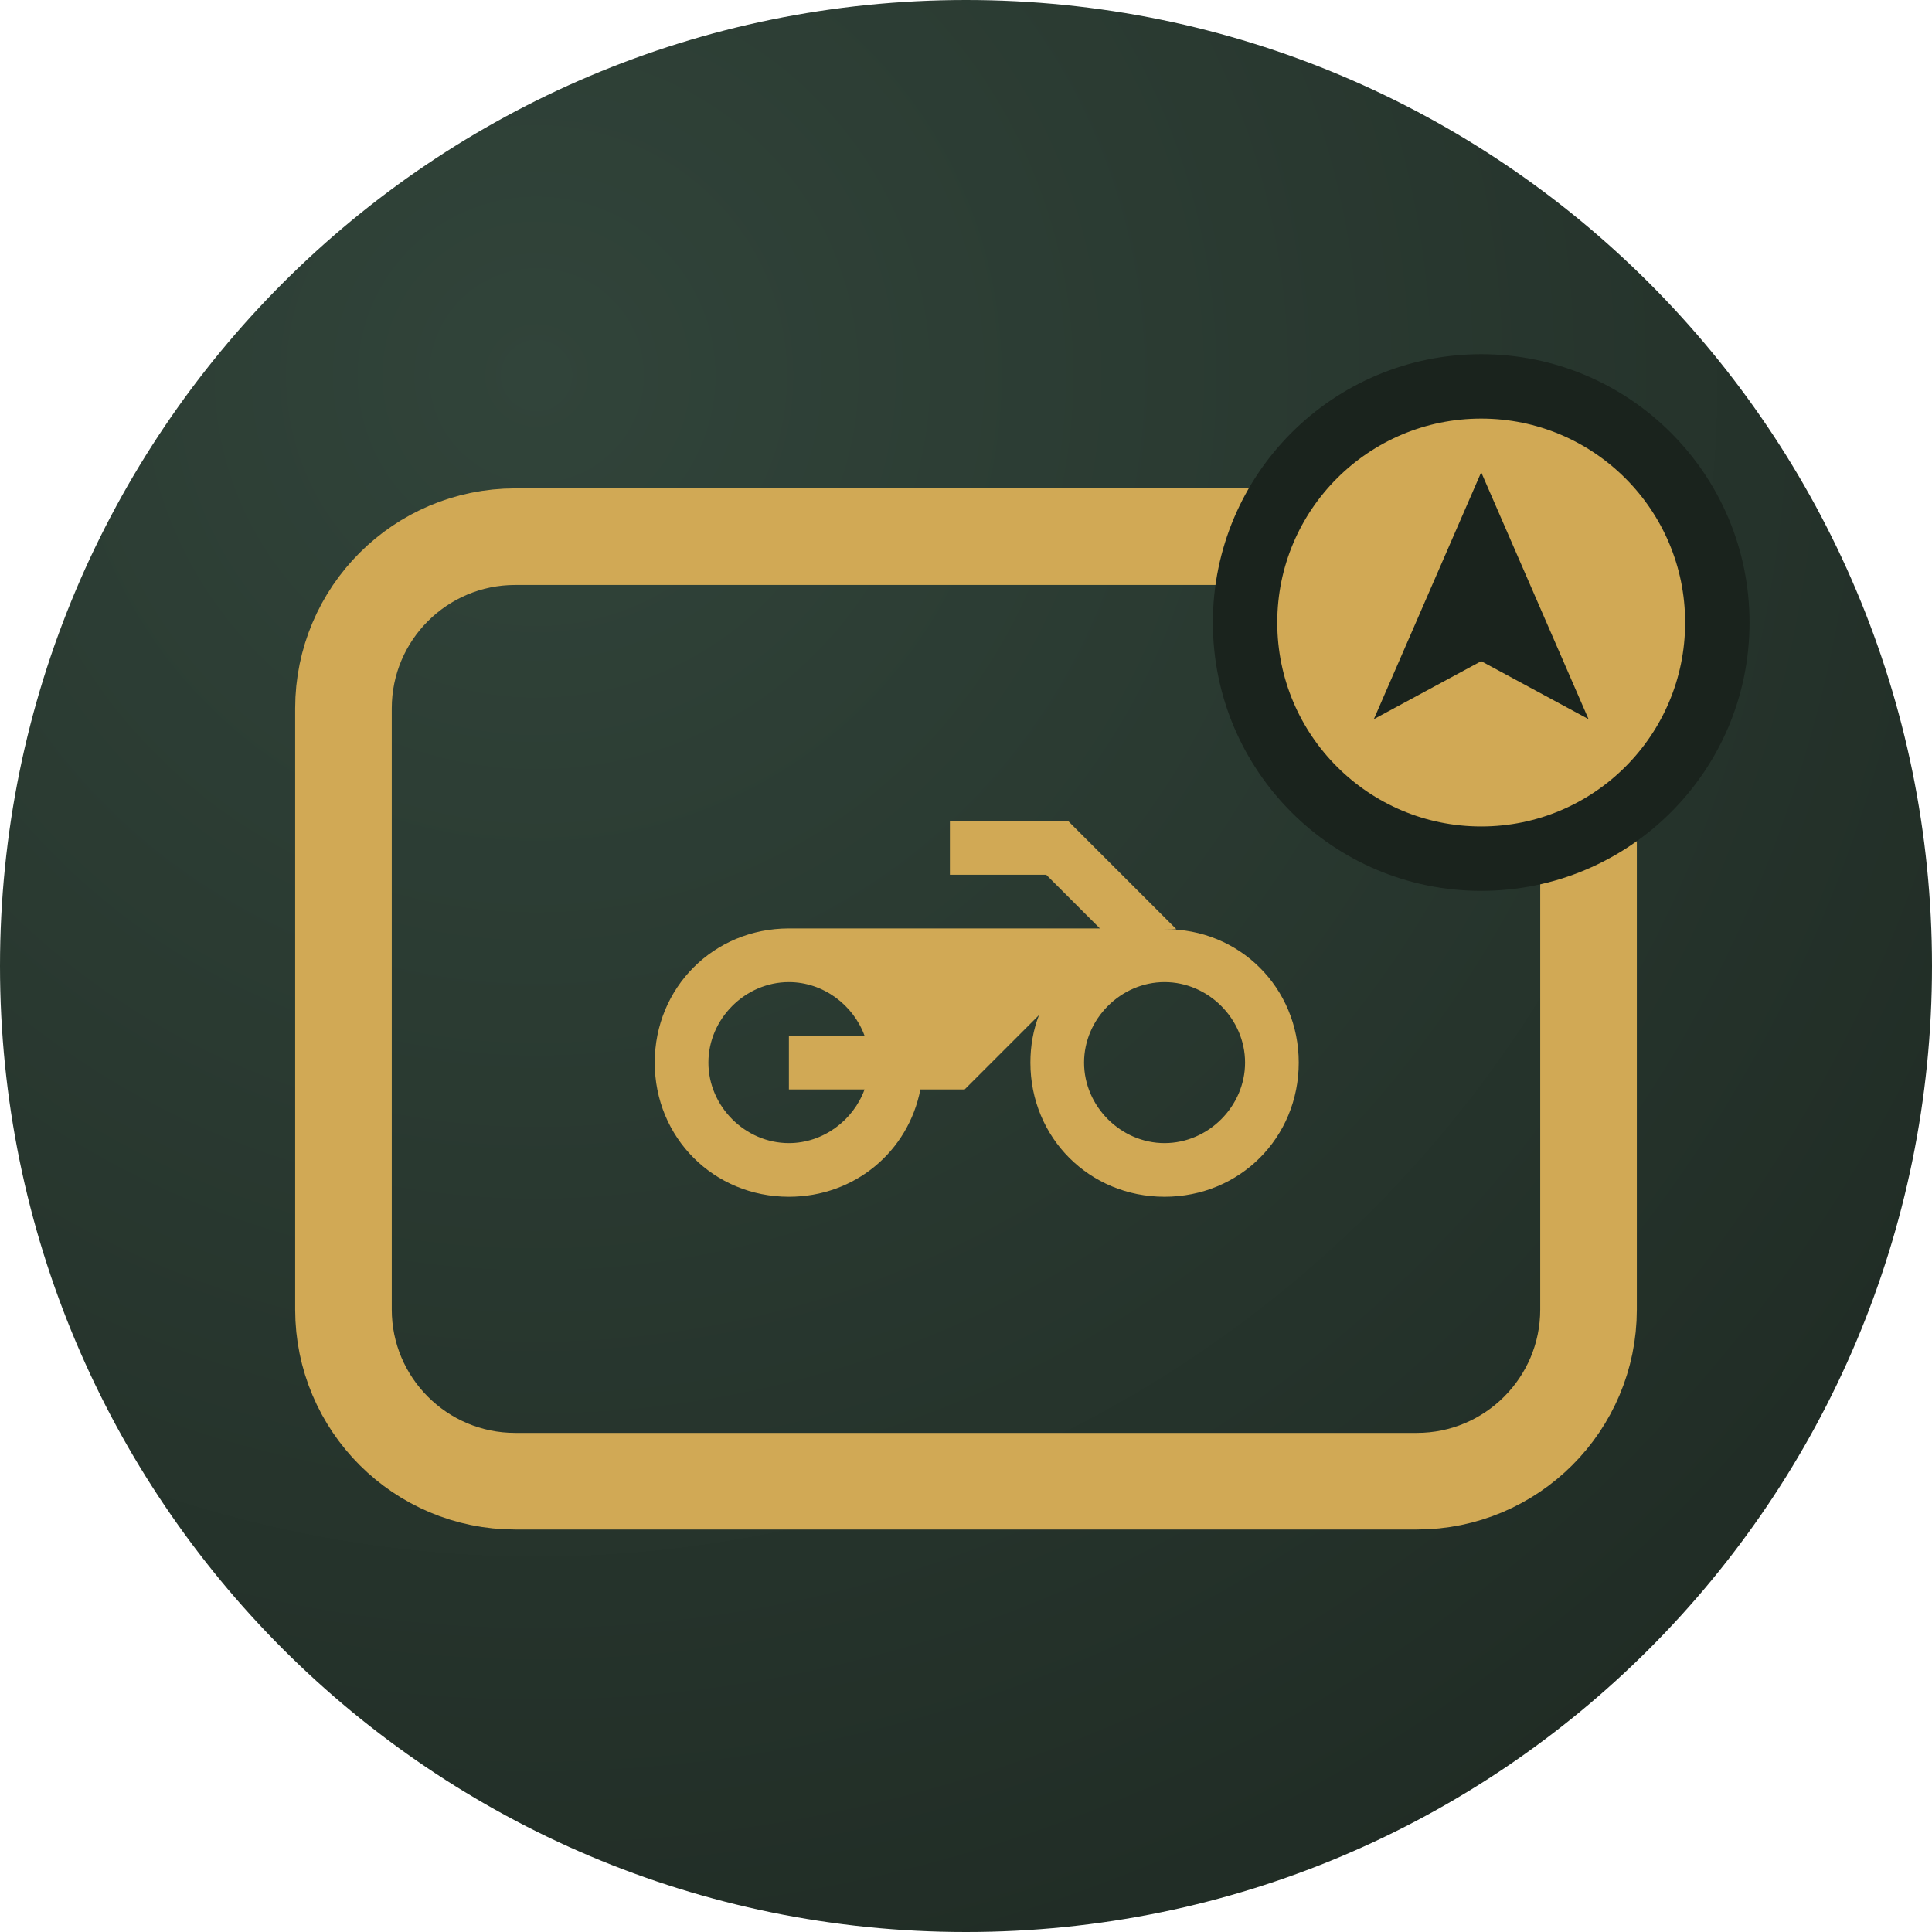
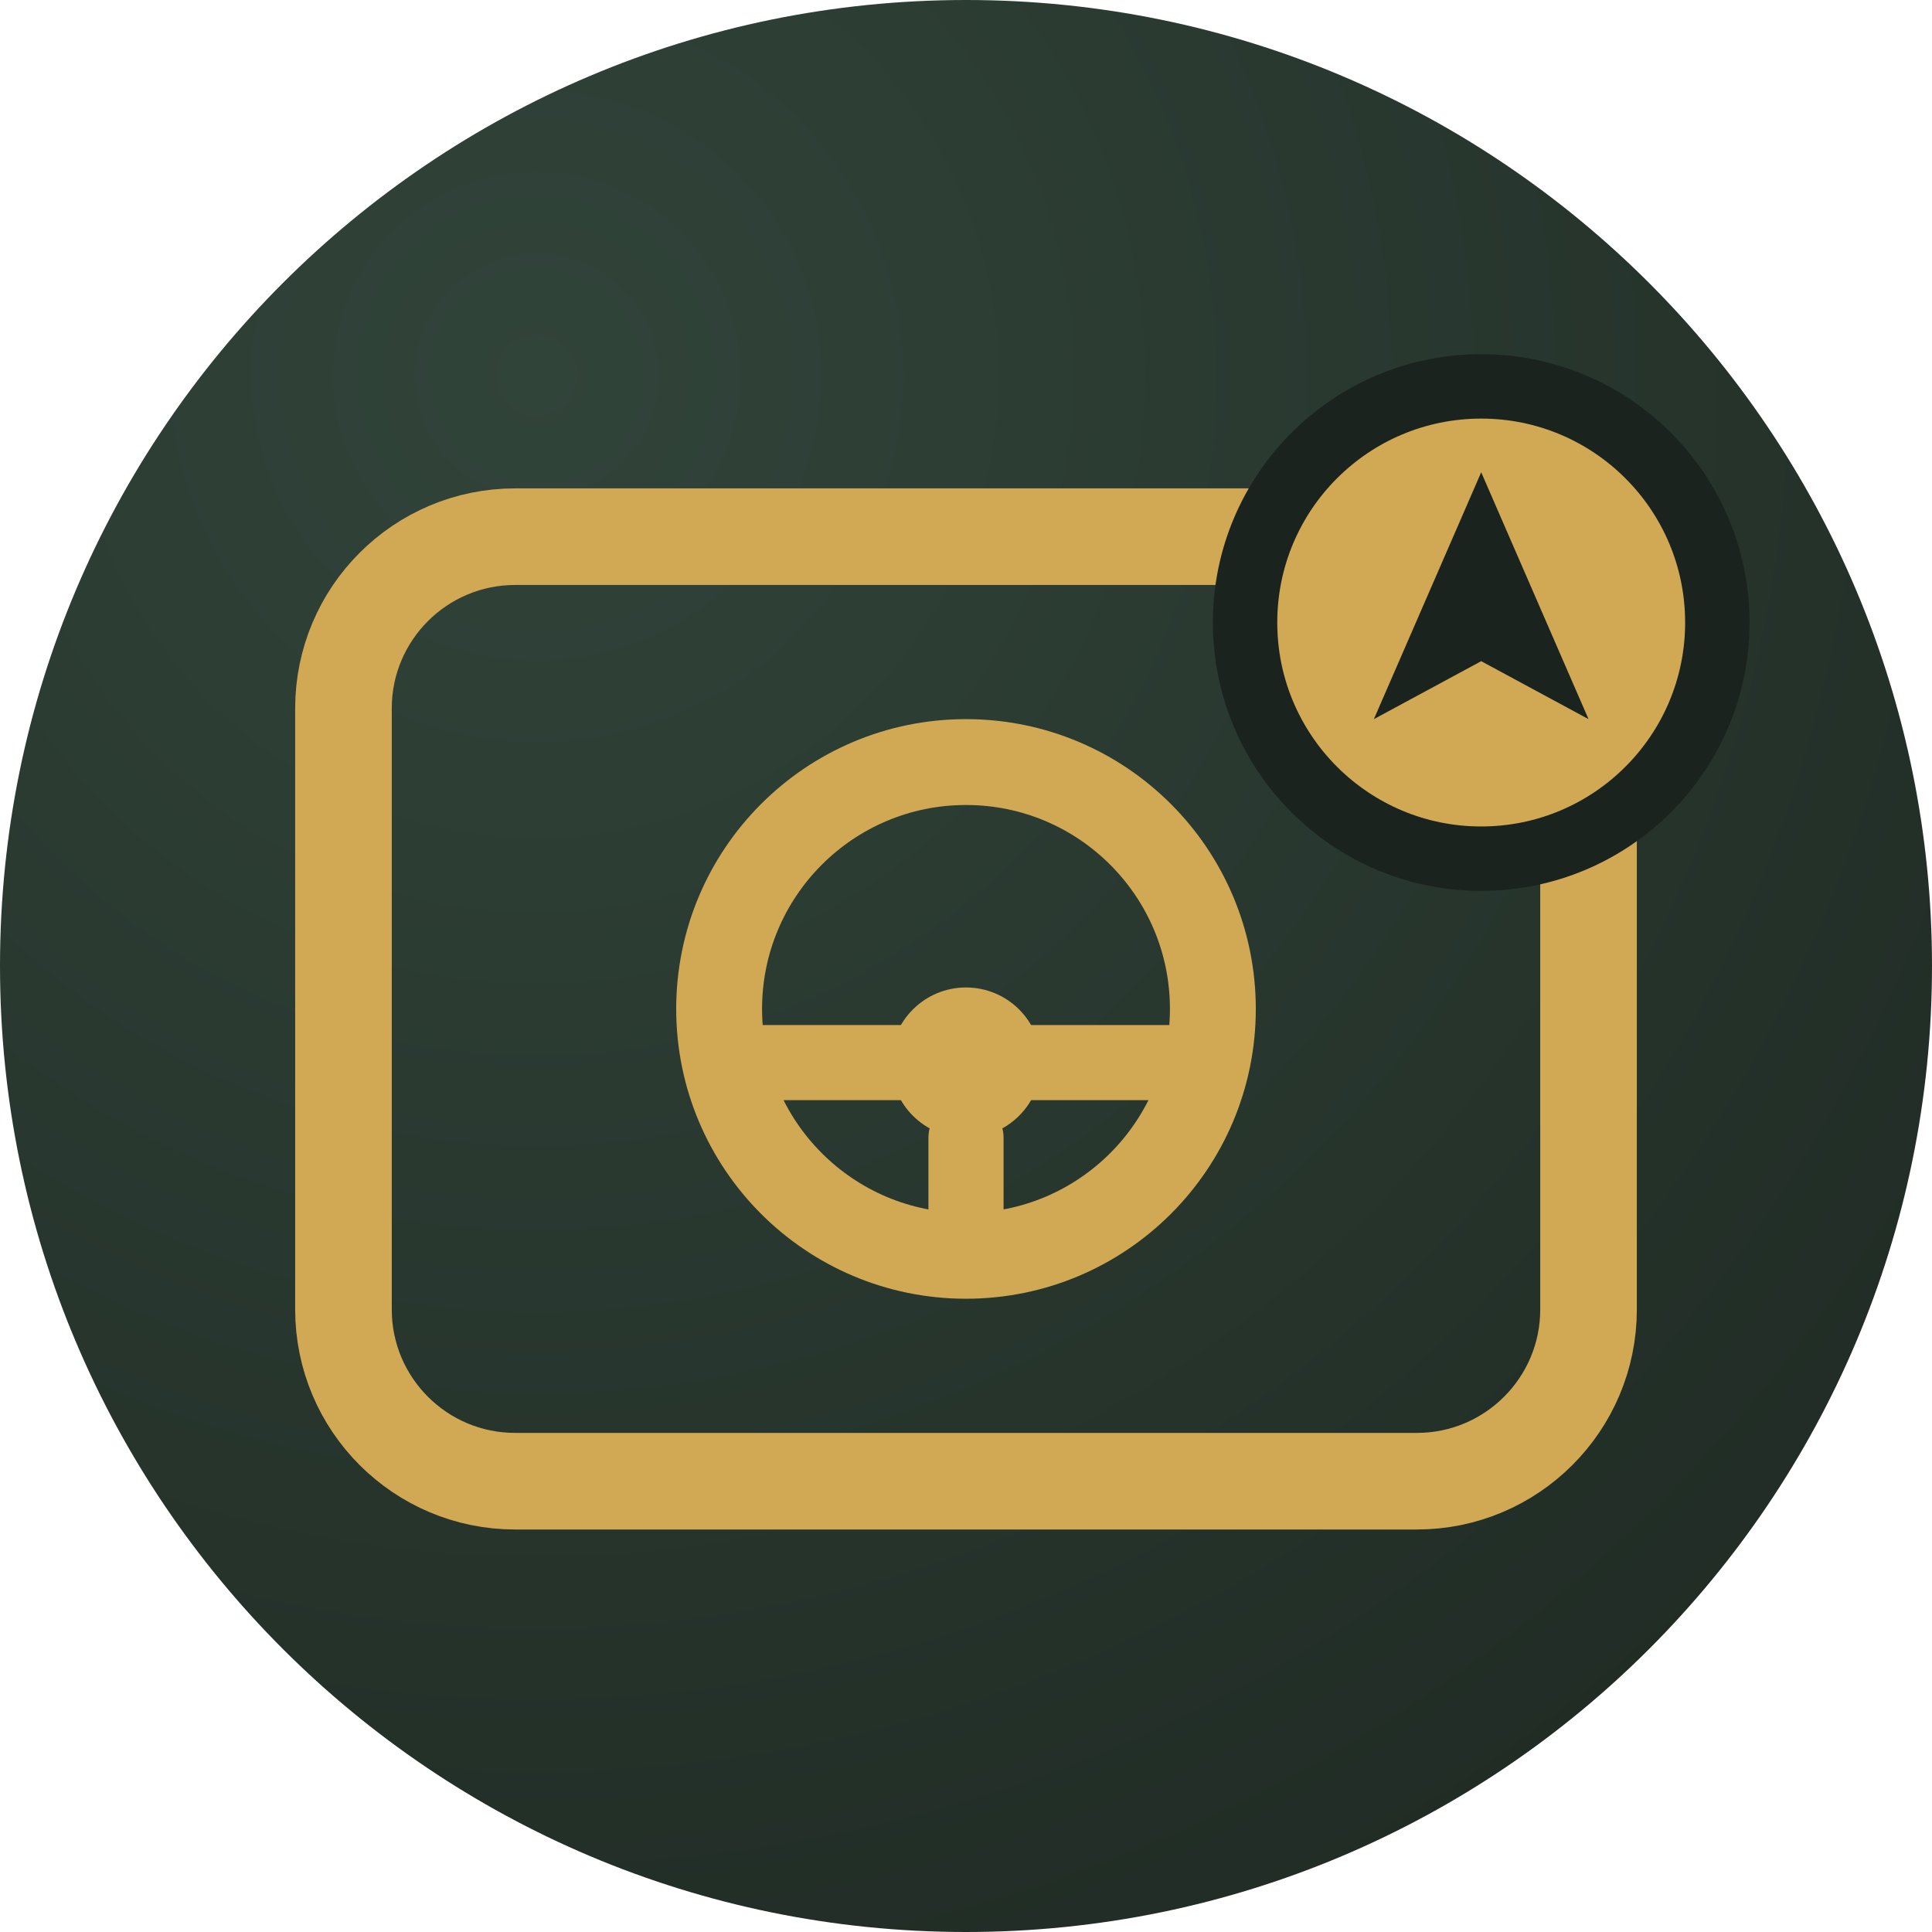
<svg xmlns="http://www.w3.org/2000/svg" viewBox="18 18 72 72" width="512" height="512">
  <defs>
    <radialGradient id="g" gradientUnits="userSpaceOnUse" cx="38" cy="32" r="88">
      <stop offset="0" stop-color="#31443A" />
      <stop offset="1" stop-color="#1A231D" />
    </radialGradient>
    <clipPath id="c">
      <circle cx="54" cy="54" r="36" />
    </clipPath>
  </defs>
  <g clip-path="url(#c)">
    <rect x="0" y="0" width="108" height="108" fill="url(#g)" />
    <g transform="translate(0 0) translate(54.0 54.0) scale(0.8 0.8) translate(-54.0 -54.0)">
      <g transform="translate(0 4) translate(0.0 0.0) scale(1 1) translate(-0.0 -0.0)">
        <path d="M33,30h42a8,8 0,0 1,8 8v28a8,8 0,0 1,-8 8h-42a8,8 0,0 1,-8 -8v-28a8,8 0,0 1,8 -8z" fill="none" stroke="#D1A955" stroke-width="4.5" stroke-linejoin="round" stroke-linecap="round" />
-         <g transform="translate(39.5 37) translate(0.0 0.0) scale(1.25 1.25) translate(-0.0 -0.0)">
-           <path d="M19.44,9.03L15.41,5H11v2h3.59l2,2H5c-2.8,0 -5,2.2 -5,5s2.2,5 5,5c2.46,0 4.45,-1.69 4.9,-4h1.65l2.77,-2.77c-0.21,0.54 -0.32,1.14 -0.32,1.77 0,2.8 2.2,5 5,5s5,-2.2 5,-5c0,-2.79 -2.21,-5 -5.01,-4.97zM7.82,15C7.4,16.15 6.28,17 5,17c-1.63,0 -3,-1.37 -3,-3s1.37,-3 3,-3c1.28,0 2.4,0.85 2.82,2L5,13v2h2.82zM19,17c-1.63,0 -3,-1.37 -3,-3s1.37,-3 3,-3 3,1.37 3,3 -1.37,3 -3,3z" fill="#D1A955" />
-         </g>
+         <path d="M42.5,52a11.5,11.5 0,1 0,23 0a11.5,11.5 0,1 0,-23 0z" fill="none" stroke="#D1A955" stroke-width="4" />
+         <path d="M44.5,54.5H51M57,54.5H63.5M54,58V61.5" fill="none" stroke="#D1A955" stroke-width="3.5" stroke-linecap="round" />
+         <path d="M50.5,54.5a3.5,3.5 0,1 0,7 0a3.5,3.5 0,1 0,-7 0z" fill="#D1A955" />
        <path d="M67,34a11,11 0,1 0,22 0a11,11 0,1 0,-22 0z" fill="#D1A955" stroke="#1A231D" stroke-width="3" stroke-linejoin="round" stroke-linecap="round" />
        <path d="M78,27L83,38.5L78,35.8L73,38.5Z" fill="#1A231D" />
      </g>
    </g>
  </g>
</svg>
